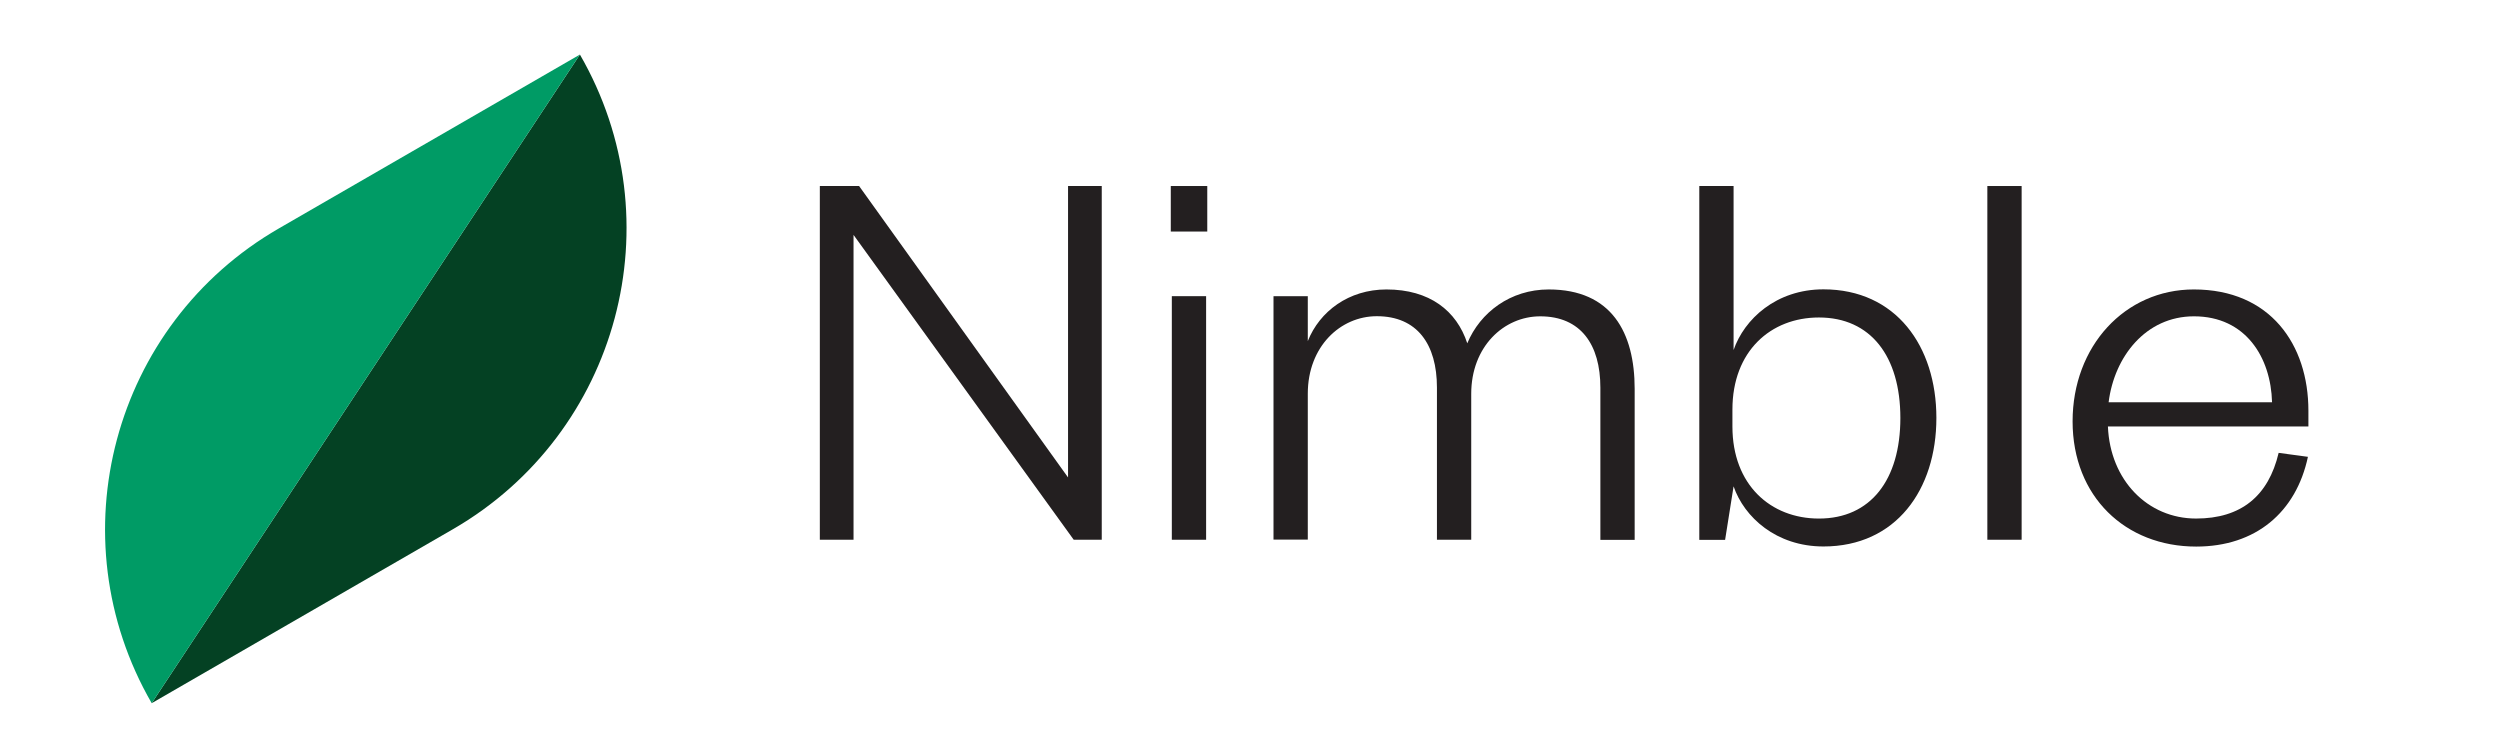
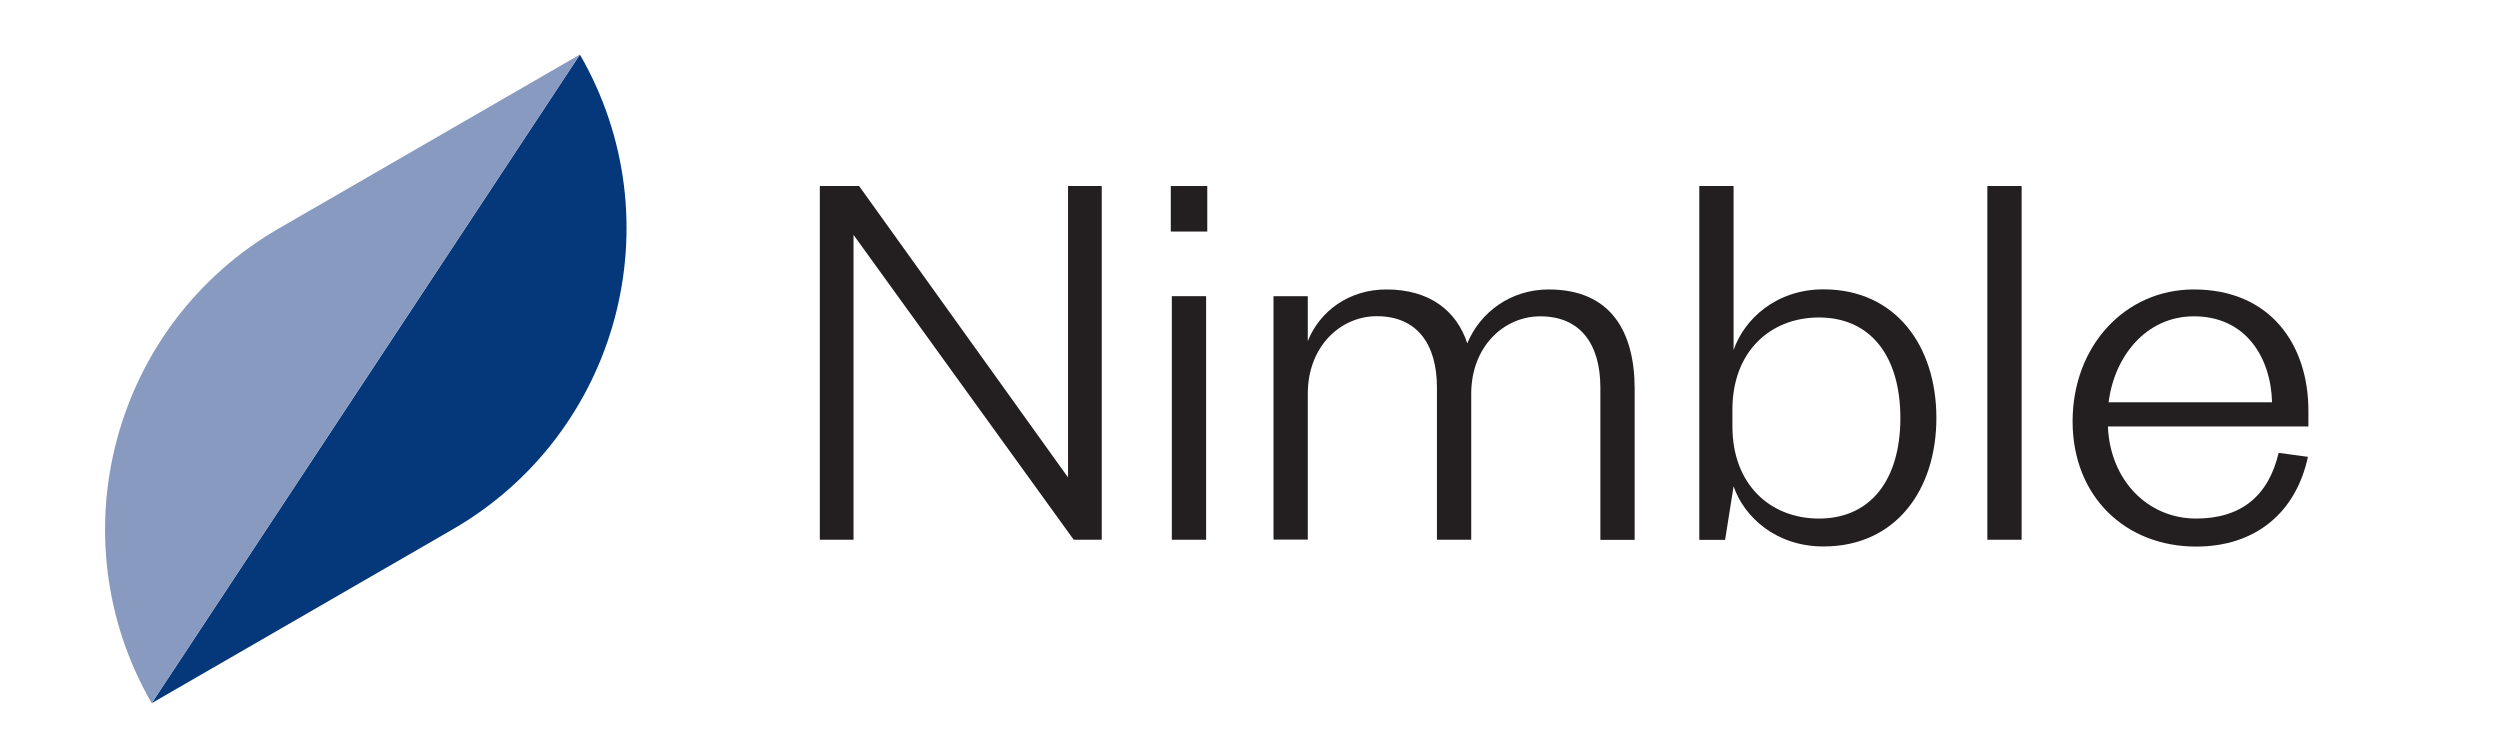
<svg xmlns="http://www.w3.org/2000/svg" id="c" data-name="Layer 3" viewBox="0 0 326 97" version="1.1" width="326" height="97">
  <defs id="defs4">
    <style id="style2">
      .g {
-         fill: #044123;
+         fill: #04387a;
      }

      .h {
-         fill: #009b65;
+         fill: #889abf;
      }

      .i {
        fill: #231f20;
      }
    </style>
  </defs>
  <path class="i" d="M 139.273,62.273 V 24.257 h 4.395 v 46.126 h -3.655 L 111.301,30.631 v 39.753 h -4.395 V 24.257 h 5.12 l 27.247,38.001 z" id="path6" style="stroke-width:1.51" />
  <path class="i" d="m 152.67,24.257 h 4.758 v 5.936 h -4.758 z m 4.607,14.348 v 31.778 h -4.471 V 38.621 h 4.471 z" id="path8" style="stroke-width:1.51" />
  <path class="i" d="m 201.953,37.745 c 8.201,0 11.207,5.634 11.207,12.959 v 19.695 h -4.471 V 50.553 c 0,-5.634 -2.568,-9.304 -7.839,-9.304 -4.758,0 -9.002,3.957 -9.002,10.104 v 19.031 h -4.471 V 50.537 c 0,-5.634 -2.568,-9.304 -7.839,-9.304 -4.758,0 -9.002,3.957 -9.002,10.104 v 19.031 h -4.471 V 38.621 h 4.471 v 5.86 c 1.541,-3.882 5.347,-6.736 10.255,-6.736 5.634,0 9.153,2.779 10.542,7.023 1.677,-4.033 5.634,-7.023 10.618,-7.023 z" id="path10" style="stroke-width:1.51" />
  <path class="i" d="m 224.956,70.399 h -3.368 v -46.142 h 4.471 v 21.387 c 1.39,-4.033 5.558,-7.914 11.72,-7.914 9.44,0 14.726,7.401 14.726,16.765 0,9.364 -5.271,16.765 -14.726,16.765 -6.147,0 -10.331,-3.806 -11.72,-7.839 l -1.103,6.963 z m 0.952,-14.786 c 0,7.612 4.984,12.007 11.282,12.007 6.736,0 10.618,-5.045 10.618,-13.11 0,-8.065 -3.882,-13.11 -10.618,-13.11 -6.298,0 -11.282,4.395 -11.282,12.007 z" id="path12" style="stroke-width:1.51" />
  <path class="i" d="m 263.621,24.257 v 46.126 h -4.471 V 24.257 Z" id="path14" style="stroke-width:1.51" />
  <path class="i" d="m 300.957,59.554 c -1.541,7.25 -6.812,11.72 -14.575,11.72 -9.228,0 -16.116,-6.525 -16.116,-16.327 0,-9.802 6.812,-17.203 15.813,-17.203 9.953,0 14.937,7.174 14.937,15.813 v 2.054 h -26.144 c 0.287,7.023 5.196,12.007 11.494,12.007 5.86,0 9.44,-2.93 10.769,-8.564 l 3.806,0.514 z m -4.682,-7.099 c -0.151,-5.86 -3.444,-11.207 -10.18,-11.207 -6.298,0 -10.391,5.271 -11.131,11.207 z" id="path16" style="stroke-width:1.51" />
  <g id="d" data-name="Group 124" transform="matrix(1.510361,0,0,1.510361,12.12425,1.073406)">
    <path id="e" data-name="Path 106" class="g" d="M 42.04,4 5.07,60 31.06,44.99 C 45.41,36.7 50.33,18.35 42.04,4 Z" />
    <path id="f" data-name="Path 107" class="h" d="M 5.07,60 42.04,4 16.05,19.01 C 1.7,27.29 -3.22,45.65 5.07,60 Z" />
  </g>
</svg>
